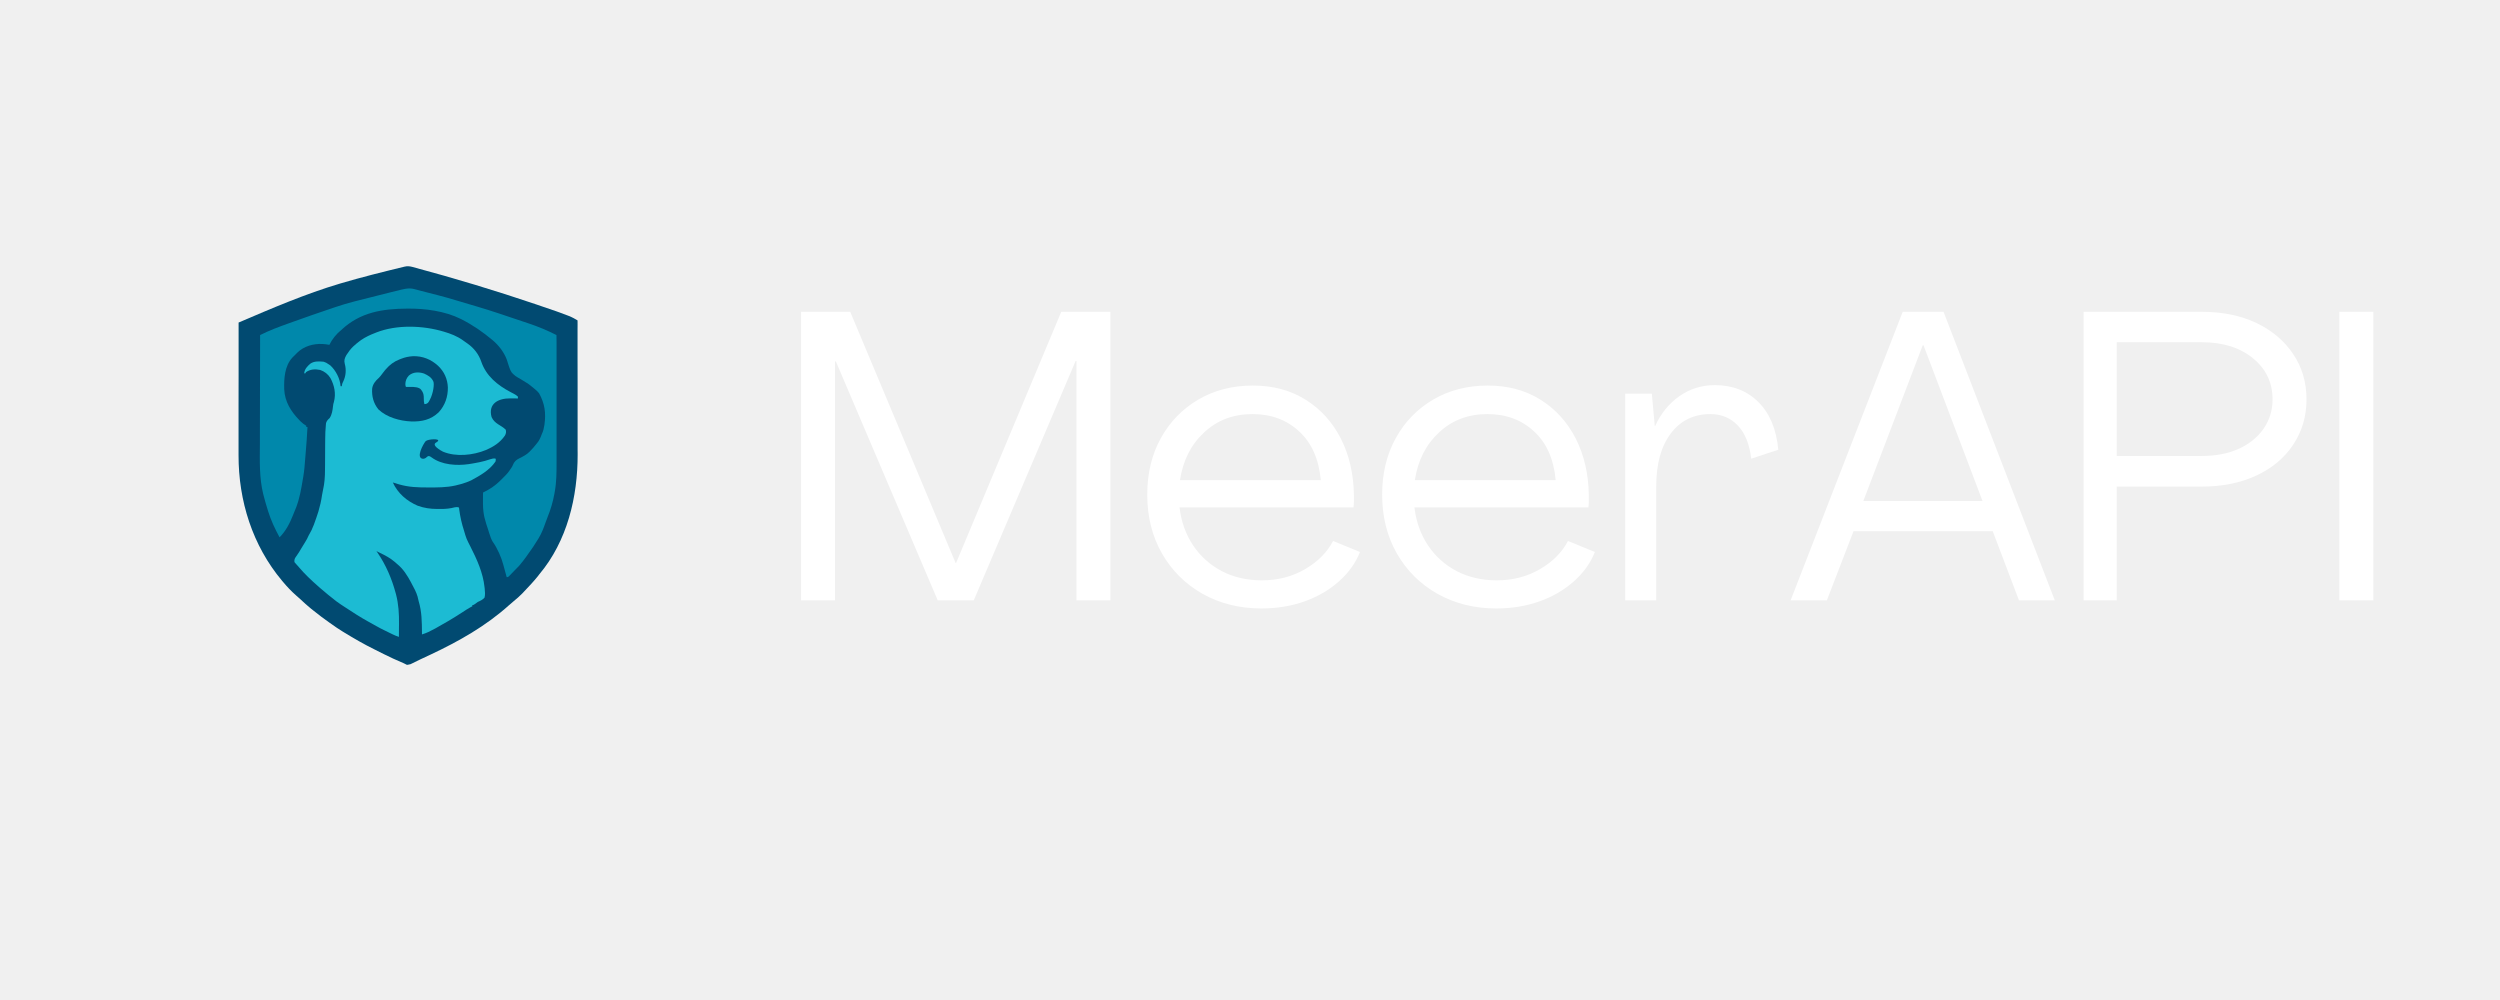
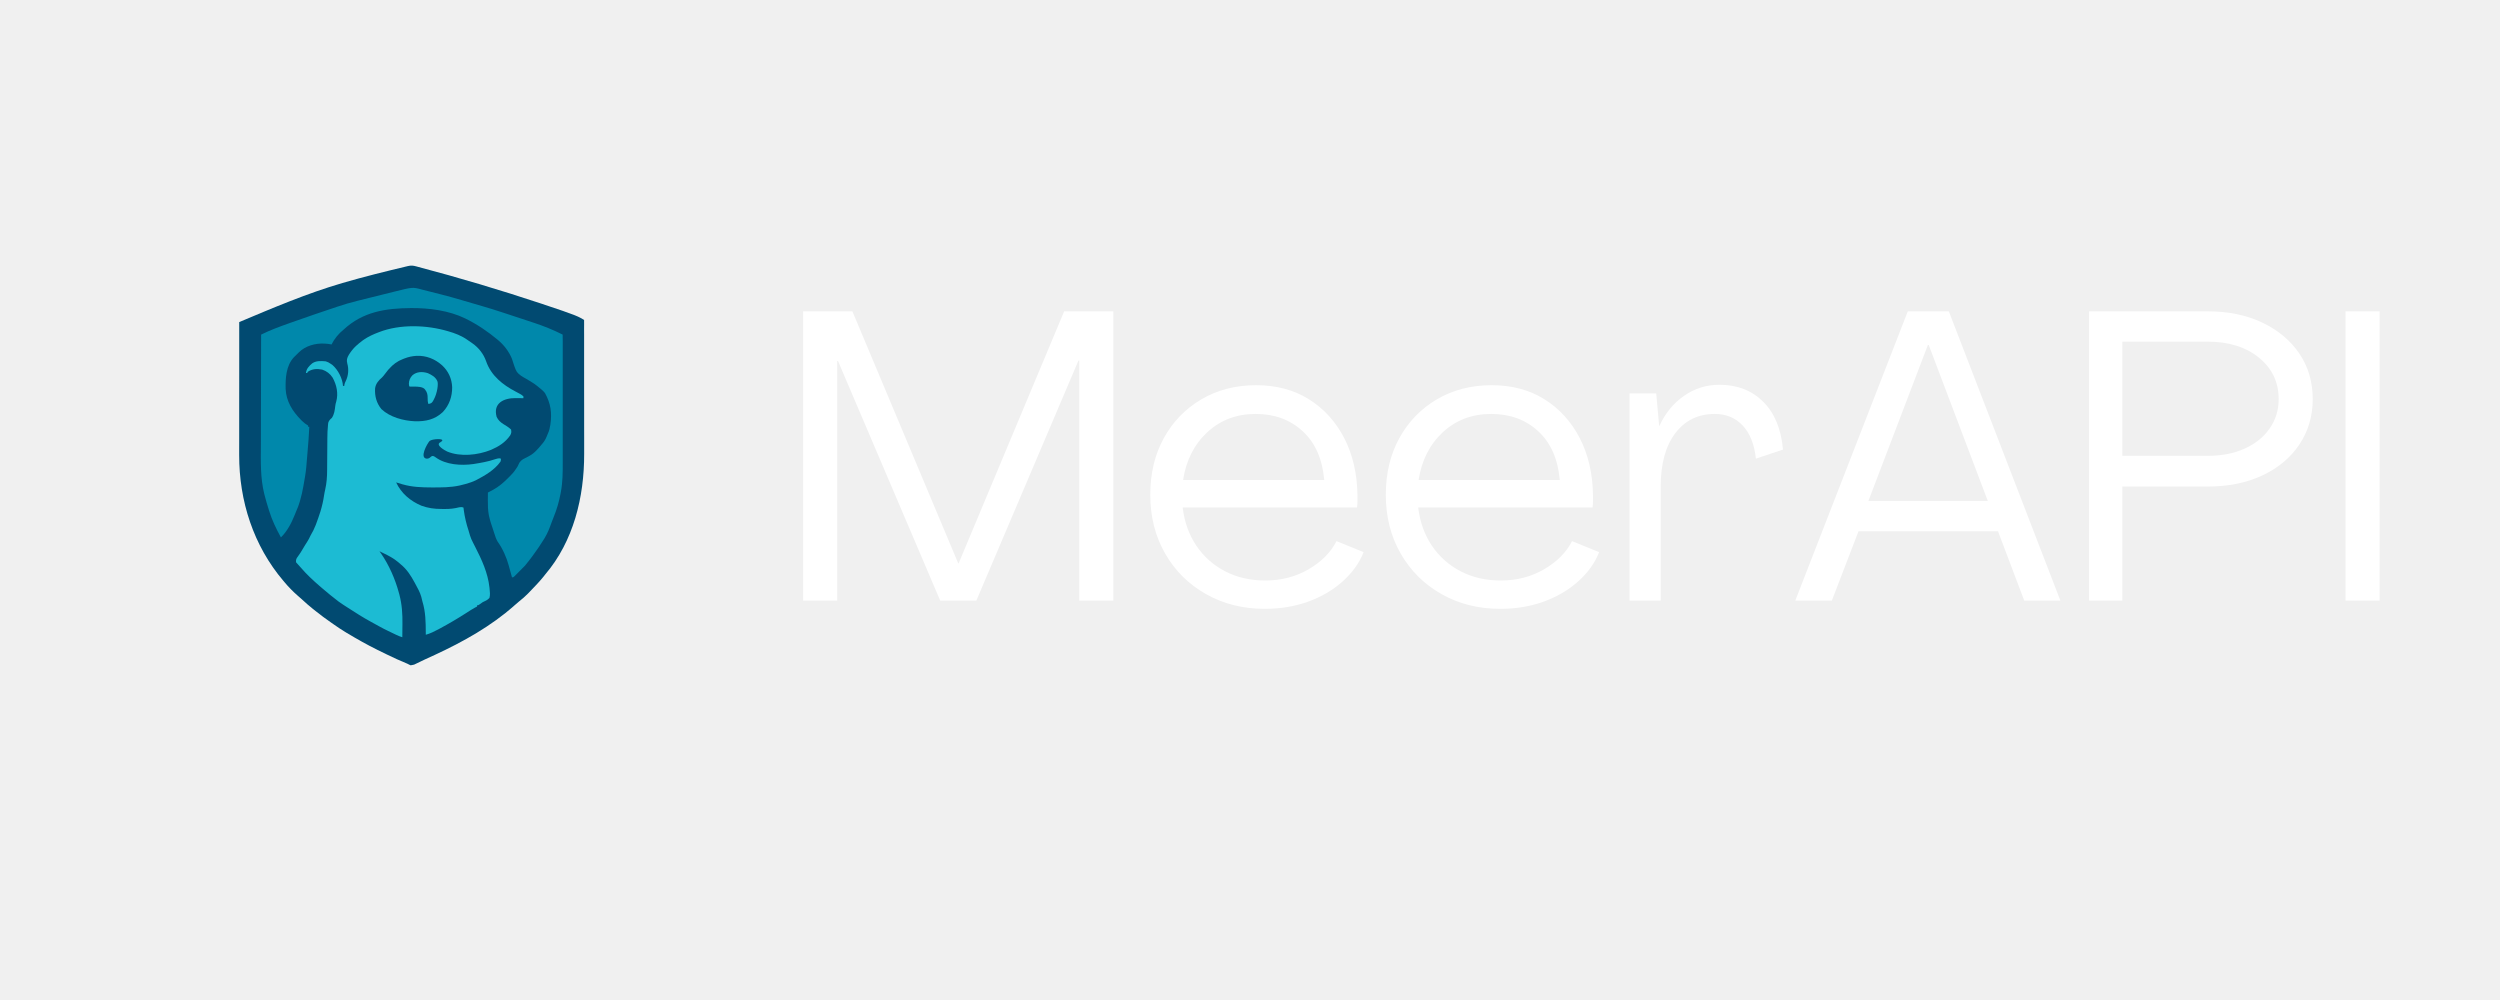
- <svg xmlns="http://www.w3.org/2000/svg" width="250" zoomAndPan="magnify" viewBox="0 0 187.5 75" height="100" preserveAspectRatio="xMidYMid meet" version="1.0">
+ <svg xmlns="http://www.w3.org/2000/svg" width="500" zoomAndPan="magnify" viewBox="0 0 375 150" height="200" preserveAspectRatio="xMidYMid meet" version="1.0">
  <defs>
    <g />
-     <clipPath id="f1ccc08833">
-       <path d="M 17.891 19.957 L 43.324 19.957 L 43.324 49.875 L 17.891 49.875 Z M 17.891 19.957 " clip-rule="nonzero" />
+     <clipPath id="727f89807c">
+       <path d="M 35.875 39.82 L 87.625 39.82 L 87.625 99.82 L 35.875 99.82 Z M 35.875 39.82 " clip-rule="nonzero" />
    </clipPath>
-     <clipPath id="11e70a102c">
-       <rect x="0" width="124" y="0" height="32" />
+     <clipPath id="b1b283637f">
+       <rect x="0" width="246" y="0" height="63" />
    </clipPath>
  </defs>
-   <g clip-path="url(#f1ccc08833)">
-     <path fill="#014a71" d="M 30.945 20.023 C 34.223 20.906 37.094 21.777 40.129 22.801 C 42.945 23.75 42.879 23.777 43.316 24.031 C 43.324 24.211 43.316 24.508 43.316 24.688 C 43.316 24.836 43.316 24.984 43.316 25.133 C 43.316 25.238 43.316 25.344 43.316 25.449 C 43.316 25.734 43.316 26.023 43.316 26.309 C 43.316 26.488 43.316 26.668 43.316 26.848 C 43.32 27.445 43.32 28.043 43.32 28.637 L 43.32 28.832 C 43.32 29.352 43.32 29.871 43.32 30.391 C 43.32 30.926 43.32 31.457 43.32 31.992 C 43.32 32.293 43.32 32.594 43.32 32.891 C 43.324 33.176 43.324 33.457 43.32 33.738 C 43.32 33.844 43.32 33.945 43.324 34.051 C 43.332 37.266 42.547 40.578 40.441 43.082 L 40.355 43.195 C 40.027 43.609 39.664 43.988 39.301 44.371 L 39.184 44.496 C 38.973 44.715 38.75 44.906 38.516 45.098 C 38.402 45.188 38.293 45.285 38.184 45.383 C 36.453 46.945 34.41 48.098 32.32 49.082 C 31.809 49.324 31.293 49.555 30.793 49.812 C 30.41 49.887 30.625 49.898 30.285 49.746 C 30.207 49.711 29.566 49.43 29.488 49.395 C 29.016 49.18 28.559 48.941 28.094 48.711 C 27.309 48.324 26.559 47.891 25.812 47.434 C 25.77 47.41 25.727 47.383 25.684 47.355 C 25.402 47.184 25.133 47 24.863 46.805 C 24.801 46.762 24.734 46.715 24.672 46.672 C 24.281 46.395 23.895 46.109 23.523 45.805 C 23.457 45.75 23.387 45.699 23.32 45.645 C 23.047 45.422 22.789 45.188 22.531 44.945 C 22.43 44.852 22.324 44.758 22.219 44.668 C 21.859 44.352 21.527 44.004 21.219 43.633 L 21.156 43.559 C 18.938 40.914 17.883 37.562 17.891 34.129 L 17.891 33.801 C 17.891 33.504 17.891 33.207 17.891 32.91 C 17.891 32.633 17.891 32.355 17.891 32.074 C 17.891 31.523 17.891 30.973 17.891 30.422 C 17.891 29.688 17.895 28.953 17.895 28.219 C 17.895 26.848 17.895 25.566 17.895 24.191 C 20.387 23.125 22.906 22.039 25.508 21.266 C 27.102 20.793 28.691 20.398 30.332 20 C 30.559 19.945 30.719 19.965 30.945 20.023 Z M 30.945 20.023 " fill-opacity="1" fill-rule="nonzero" />
+   <g clip-path="url(#727f89807c)">
+     <path fill="#014a71" d="M 62.438 39.957 C 69.113 41.723 74.949 43.473 81.125 45.52 C 86.859 47.422 86.719 47.48 87.613 47.988 C 87.629 48.352 87.613 48.945 87.613 49.309 C 87.617 49.605 87.617 49.898 87.617 50.195 C 87.617 50.406 87.617 50.617 87.617 50.828 C 87.617 51.406 87.617 51.98 87.617 52.559 C 87.617 52.918 87.617 53.281 87.617 53.641 C 87.617 54.836 87.617 56.031 87.617 57.227 L 87.617 57.617 C 87.617 58.66 87.621 59.699 87.621 60.742 C 87.621 61.816 87.621 62.887 87.621 63.957 C 87.621 64.559 87.621 65.156 87.625 65.758 C 87.625 66.328 87.625 66.895 87.625 67.461 C 87.625 67.668 87.625 67.871 87.625 68.078 C 87.641 74.531 86.047 81.172 81.762 86.195 L 81.586 86.422 C 80.922 87.25 80.184 88.012 79.445 88.777 L 79.199 89.031 C 78.773 89.469 78.32 89.855 77.84 90.234 C 77.613 90.422 77.391 90.613 77.172 90.809 C 73.652 93.941 69.492 96.254 65.234 98.23 C 64.195 98.711 63.148 99.172 62.125 99.691 C 61.352 99.836 61.789 99.863 61.098 99.555 C 60.941 99.488 59.633 98.922 59.477 98.855 C 58.516 98.426 57.582 97.945 56.633 97.488 C 55.043 96.707 53.516 95.836 51.996 94.926 C 51.91 94.871 51.82 94.82 51.734 94.766 C 51.164 94.418 50.613 94.051 50.066 93.664 C 49.938 93.57 49.805 93.48 49.676 93.391 C 48.879 92.84 48.098 92.266 47.34 91.656 C 47.199 91.547 47.062 91.441 46.926 91.328 C 46.367 90.887 45.84 90.414 45.32 89.934 C 45.109 89.742 44.898 89.559 44.684 89.375 C 43.953 88.742 43.273 88.043 42.652 87.301 L 42.527 87.152 C 38.008 81.844 35.863 75.125 35.875 68.238 L 35.875 67.582 C 35.875 66.988 35.875 66.391 35.879 65.797 C 35.879 65.238 35.879 64.68 35.879 64.121 C 35.879 63.016 35.879 61.91 35.879 60.805 C 35.879 59.332 35.883 57.859 35.883 56.387 C 35.883 53.637 35.883 51.066 35.883 48.312 C 40.957 46.176 46.086 43.992 51.375 42.449 C 54.621 41.5 57.852 40.707 61.188 39.91 C 61.656 39.797 61.984 39.832 62.438 39.957 Z M 62.438 39.957 " fill-opacity="1" fill-rule="nonzero" />
  </g>
-   <path fill="#1cbbd3" d="M 33.289 24.875 C 33.797 25.023 34.285 25.211 34.719 25.523 C 34.836 25.609 34.957 25.695 35.078 25.777 C 35.551 26.109 35.914 26.582 36.098 27.133 C 36.465 28.203 37.316 28.887 38.273 29.395 C 38.363 29.441 38.453 29.488 38.539 29.535 C 38.652 29.598 38.754 29.656 38.844 29.746 L 38.844 29.887 L 38.762 29.883 C 38.598 29.883 38.434 29.879 38.266 29.879 C 37.391 29.871 36.594 30.258 36.867 31.277 C 37.098 31.801 37.578 31.871 37.934 32.23 C 37.969 32.414 37.957 32.508 37.867 32.672 C 37.5 33.199 37.023 33.5 36.449 33.75 C 35.48 34.148 34.199 34.285 33.223 33.875 C 33.074 33.801 32.316 33.387 32.719 33.184 L 32.832 33.102 C 33.059 32.875 32.117 32.918 31.926 33.086 C 31.742 33.301 31.148 34.379 31.734 34.41 C 32.07 34.395 32.016 34.031 32.375 34.309 C 33.129 34.871 34.262 34.941 35.16 34.809 C 35.695 34.723 36.25 34.629 36.762 34.445 C 36.91 34.398 37.008 34.375 37.16 34.391 C 37.191 34.492 37.203 34.445 37.16 34.621 C 36.715 35.262 36.02 35.66 35.352 36.02 C 35.102 36.141 34.844 36.227 34.578 36.305 C 34.438 36.344 34.297 36.379 34.152 36.414 C 33.469 36.566 32.777 36.562 32.082 36.559 C 31.324 36.559 30.656 36.539 29.93 36.328 C 29.773 36.281 29.617 36.234 29.461 36.184 C 29.832 37 30.516 37.582 31.328 37.93 C 31.82 38.105 32.262 38.168 32.781 38.172 C 32.875 38.172 32.969 38.172 33.062 38.172 C 33.43 38.176 33.758 38.141 34.113 38.047 C 34.238 38.023 34.305 38.023 34.426 38.066 L 34.445 38.234 C 34.516 38.773 34.633 39.281 34.801 39.797 C 34.836 39.91 34.871 40.027 34.902 40.141 C 34.961 40.34 35.039 40.516 35.133 40.703 C 35.168 40.766 35.199 40.828 35.23 40.891 L 35.281 40.992 C 35.77 41.957 36.227 42.953 36.34 44.043 L 36.352 44.141 C 36.375 44.367 36.398 44.602 36.34 44.824 C 36.195 44.984 36.031 45.059 35.836 45.145 C 35.773 45.188 35.715 45.234 35.652 45.281 C 35.52 45.375 35.52 45.375 35.426 45.375 L 35.426 45.469 L 35.273 45.551 C 35.062 45.668 34.863 45.797 34.664 45.93 C 34.012 46.355 33.348 46.75 32.664 47.125 L 32.582 47.168 C 32.277 47.336 31.98 47.484 31.648 47.582 L 31.648 47.449 C 31.641 46.645 31.637 45.871 31.402 45.098 C 31.367 44.98 31.34 44.859 31.316 44.738 C 31.219 44.395 31.039 44.082 30.871 43.766 L 30.828 43.68 C 30.543 43.152 30.246 42.672 29.781 42.297 C 29.727 42.246 29.672 42.199 29.617 42.152 C 29.273 41.855 28.91 41.664 28.504 41.469 C 28.414 41.422 28.32 41.375 28.23 41.332 L 28.316 41.453 C 28.941 42.367 29.383 43.395 29.672 44.469 L 29.699 44.566 C 29.895 45.316 29.934 46.035 29.926 46.805 C 29.926 46.898 29.926 46.992 29.922 47.086 C 29.922 47.312 29.918 47.539 29.918 47.766 C 29.754 47.711 29.602 47.656 29.453 47.578 C 29.262 47.48 29.066 47.387 28.871 47.293 C 28.43 47.086 28.02 46.836 27.594 46.605 C 27 46.277 26.469 45.93 25.922 45.57 C 25.688 45.418 25.449 45.266 25.227 45.098 C 24.977 44.914 24.195 44.273 23.996 44.09 C 23.938 44.035 23.879 43.984 23.82 43.934 C 23.332 43.504 22.867 43.066 22.445 42.57 L 22.375 42.488 C 22.25 42.344 22.195 42.297 22.082 42.156 C 22.066 41.961 22.102 41.879 22.219 41.723 C 22.363 41.527 22.484 41.328 22.605 41.117 C 22.785 40.797 23.008 40.508 23.148 40.164 C 23.305 39.906 23.434 39.637 23.539 39.355 C 23.637 39.102 23.824 38.547 23.879 38.367 C 24 37.957 24.094 37.555 24.152 37.133 C 24.172 37 24.195 36.871 24.227 36.742 C 24.344 36.238 24.375 35.746 24.375 35.23 C 24.375 35.109 24.375 34.992 24.379 34.875 C 24.379 34.621 24.383 34.371 24.383 34.121 C 24.383 33.828 24.387 33.535 24.387 33.246 C 24.391 33.129 24.391 33.016 24.391 32.898 C 24.395 32.562 24.402 32.227 24.438 31.891 L 24.453 31.73 C 24.508 31.551 24.59 31.477 24.723 31.355 C 24.902 31.082 24.941 30.777 24.977 30.457 C 24.996 30.301 24.996 30.301 25.043 30.145 C 25.211 29.523 25.078 28.902 24.781 28.352 C 24.598 28.059 24.336 27.855 24.012 27.746 C 23.621 27.668 23.281 27.688 22.949 27.91 L 22.902 28 L 22.812 28 C 22.848 27.68 23.039 27.48 23.273 27.277 C 23.57 27.07 23.922 27.098 24.27 27.129 C 24.41 27.168 24.516 27.227 24.633 27.312 L 24.77 27.402 C 25.184 27.777 25.508 28.406 25.543 28.965 L 25.637 28.965 L 25.648 28.867 C 25.68 28.734 25.68 28.734 25.746 28.605 C 25.941 28.203 25.98 27.723 25.859 27.293 C 25.789 27.02 25.848 26.867 25.98 26.629 C 26.129 26.395 26.297 26.168 26.5 25.977 C 26.637 25.848 26.859 25.664 26.98 25.578 L 27.086 25.5 C 27.418 25.273 27.766 25.113 28.141 24.969 L 28.227 24.934 C 29.754 24.336 31.719 24.402 33.289 24.875 Z M 33.289 24.875 " fill-opacity="1" fill-rule="nonzero" />
-   <path fill="#0088ab" d="M 31.32 21.75 C 32.309 22.008 33.27 22.234 34.281 22.547 C 35.332 22.867 36.32 23.137 37.418 23.508 C 38.156 23.758 38.898 24.008 39.641 24.254 C 40.34 24.484 41.078 24.793 41.734 25.129 C 41.742 25.305 41.742 25.48 41.742 25.652 C 41.742 26.176 41.742 26.695 41.742 27.215 C 41.742 27.504 41.742 27.797 41.742 28.086 C 41.742 28.605 41.742 29.121 41.742 29.641 C 41.742 30.109 41.742 30.578 41.742 31.047 C 41.742 31.594 41.742 32.141 41.742 32.684 C 41.742 32.973 41.742 33.262 41.742 33.551 C 41.742 33.82 41.742 34.094 41.742 34.367 C 41.742 34.465 41.742 34.566 41.742 34.664 C 41.742 35.41 41.742 36.152 41.605 36.887 L 41.582 37.023 C 41.469 37.641 41.301 38.211 41.066 38.789 C 41.012 38.93 40.957 39.066 40.91 39.207 C 40.766 39.621 40.621 39.996 40.398 40.367 C 40.129 40.816 39.859 41.215 39.555 41.629 L 39.496 41.715 C 39.328 41.949 39.145 42.184 38.957 42.41 C 38.805 42.574 38.324 43.062 38.164 43.227 C 38.094 43.285 38.094 43.285 38 43.285 C 37.957 43.121 37.91 42.957 37.867 42.793 L 37.828 42.652 C 37.805 42.566 37.781 42.48 37.758 42.395 C 37.617 41.832 37.297 41.102 36.957 40.637 C 36.836 40.438 36.77 40.23 36.699 40.008 L 36.66 39.883 C 36.633 39.801 36.609 39.719 36.582 39.637 C 36.547 39.523 36.508 39.41 36.469 39.297 C 36.418 39.133 36.371 38.969 36.332 38.801 L 36.301 38.656 C 36.227 38.273 36.219 37.906 36.223 37.516 L 36.223 37.348 C 36.223 37.215 36.223 37.078 36.227 36.941 L 36.602 36.742 C 37.016 36.52 37.402 36.18 37.727 35.84 C 37.781 35.785 37.832 35.73 37.887 35.68 C 38.031 35.535 38.164 35.379 38.277 35.195 C 38.352 35.102 38.359 35.066 38.414 34.988 C 38.426 34.953 38.441 34.941 38.457 34.895 C 38.57 34.609 38.703 34.496 38.973 34.363 C 39.242 34.23 39.5 34.098 39.719 33.875 C 39.902 33.691 40.078 33.496 40.23 33.297 C 40.438 33.07 40.535 32.828 40.641 32.543 C 40.75 32.328 40.793 32.098 40.832 31.863 C 40.957 30.973 40.859 30.277 40.434 29.5 C 40.262 29.277 40.031 29.125 39.824 28.945 C 39.621 28.77 39.379 28.648 39.25 28.559 C 38.992 28.387 38.699 28.27 38.48 28.047 C 38.379 27.945 38.34 27.898 38.273 27.75 C 38.148 27.449 38.098 27.223 38 26.945 C 37.785 26.395 37.402 25.898 36.953 25.52 C 36.199 24.887 35.438 24.363 34.562 23.922 C 33.355 23.324 31.887 23.133 30.559 23.145 C 28.695 23.156 27.016 23.41 25.594 24.75 C 25.23 25.043 24.902 25.445 24.703 25.863 C 24.02 25.727 23.309 25.785 22.699 26.141 C 22.383 26.32 22.184 26.578 21.926 26.82 C 21.348 27.449 21.293 28.387 21.316 29.199 C 21.359 30.125 21.824 30.867 22.453 31.512 L 22.527 31.59 C 22.668 31.73 22.801 31.832 22.969 31.934 L 22.969 32.023 L 23.062 32.023 C 23.031 32.676 22.98 33.324 22.926 33.973 C 22.895 34.336 22.867 34.695 22.836 35.059 C 22.793 35.535 22.703 36.004 22.621 36.477 C 22.562 36.836 22.48 37.184 22.383 37.539 L 22.348 37.656 C 22.281 37.891 22.199 38.105 22.102 38.324 C 22.055 38.422 22.016 38.523 21.98 38.625 C 21.75 39.215 21.422 39.859 20.965 40.297 C 20.621 39.656 20.316 39.02 20.102 38.32 C 19.969 37.906 19.852 37.484 19.742 37.059 C 19.441 35.832 19.484 34.582 19.492 33.324 C 19.492 33.035 19.492 32.746 19.492 32.457 C 19.492 31.977 19.492 31.492 19.496 31.008 C 19.496 30.324 19.5 29.641 19.5 28.957 C 19.5 27.684 19.504 26.406 19.508 25.129 C 20.211 24.773 20.938 24.508 21.676 24.242 C 22.824 23.824 23.977 23.43 25.133 23.039 C 25.613 22.875 26.098 22.73 26.59 22.605 C 27.5 22.379 28.406 22.148 29.312 21.918 C 30.676 21.574 30.676 21.574 31.32 21.746 Z M 31.32 21.75 " fill-opacity="1" fill-rule="nonzero" />
-   <path fill="#014a71" d="M 30.965 26.715 C 31.688 26.691 32.324 26.949 32.855 27.434 C 33.316 27.871 33.566 28.422 33.59 29.062 C 33.598 29.758 33.379 30.402 32.902 30.922 C 32.309 31.488 31.637 31.629 30.848 31.609 C 29.996 31.574 29.004 31.305 28.375 30.699 C 28.012 30.246 27.879 29.734 27.91 29.16 C 27.949 28.816 28.168 28.551 28.418 28.336 C 28.586 28.168 28.699 27.973 28.855 27.789 L 28.93 27.703 C 29.23 27.355 29.539 27.121 29.969 26.953 L 30.094 26.906 C 30.387 26.789 30.652 26.738 30.965 26.715 Z M 30.965 26.715 " fill-opacity="1" fill-rule="nonzero" />
-   <path fill="#1dbcd4" d="M 31.805 28.016 C 32.102 28.156 32.336 28.281 32.488 28.582 C 32.602 28.766 32.488 29.531 32.238 29.984 C 32.223 30.016 32.203 30.047 32.188 30.078 C 32.117 30.207 32.07 30.254 31.93 30.301 L 31.828 30.305 C 31.793 30.164 31.781 30.047 31.785 29.895 C 31.789 29.633 31.758 29.453 31.598 29.25 C 31.461 29.02 31 29.016 30.82 29.02 C 30.699 29.02 30.582 29.02 30.461 29.02 C 30.414 28.973 30.414 28.973 30.402 28.809 C 30.406 28.559 30.492 28.348 30.668 28.164 C 30.988 27.891 31.41 27.887 31.805 28.016 Z M 31.805 28.016 " fill-opacity="1" fill-rule="nonzero" />
-   <g transform="matrix(1, 0, 0, 1, 57, 21)">
-     <g clip-path="url(#11e70a102c)">
+   <path fill="#1cbbd3" d="M 67.207 49.684 C 68.242 49.977 69.234 50.355 70.117 50.984 C 70.359 51.156 70.605 51.324 70.852 51.492 C 71.809 52.16 72.547 53.105 72.926 54.211 C 73.676 56.355 75.406 57.723 77.355 58.742 C 77.535 58.84 77.715 58.934 77.895 59.031 C 78.125 59.152 78.328 59.27 78.512 59.453 L 78.512 59.73 L 78.348 59.727 C 78.012 59.723 77.676 59.719 77.34 59.715 C 75.559 59.699 73.934 60.477 74.492 62.52 C 74.965 63.566 75.938 63.711 76.66 64.43 C 76.73 64.801 76.711 64.984 76.523 65.316 C 75.777 66.375 74.809 66.98 73.641 67.484 C 71.672 68.277 69.062 68.555 67.078 67.73 C 66.77 67.586 65.23 66.746 66.047 66.344 L 66.277 66.18 C 66.742 65.723 64.828 65.809 64.434 66.152 C 64.062 66.574 62.852 68.738 64.043 68.805 C 64.727 68.773 64.617 68.047 65.348 68.602 C 66.883 69.73 69.188 69.867 71.02 69.605 C 72.109 69.43 73.234 69.242 74.277 68.879 C 74.578 68.777 74.773 68.73 75.086 68.762 C 75.152 68.965 75.176 68.879 75.086 69.223 C 74.18 70.508 72.77 71.309 71.406 72.027 C 70.898 72.277 70.375 72.445 69.836 72.598 C 69.547 72.684 69.258 72.754 68.965 72.82 C 67.578 73.129 66.168 73.117 64.758 73.117 C 63.215 73.109 61.852 73.07 60.375 72.648 C 60.055 72.559 59.738 72.461 59.422 72.359 C 60.172 73.992 61.566 75.168 63.223 75.859 C 64.223 76.215 65.117 76.34 66.18 76.344 C 66.367 76.344 66.559 76.348 66.746 76.348 C 67.496 76.355 68.16 76.281 68.883 76.094 C 69.145 76.047 69.281 76.047 69.523 76.137 L 69.562 76.477 C 69.707 77.559 69.945 78.57 70.289 79.605 C 70.359 79.836 70.426 80.066 70.492 80.297 C 70.613 80.695 70.77 81.051 70.965 81.418 C 71.031 81.547 71.098 81.676 71.16 81.801 L 71.266 82.008 C 72.258 83.938 73.184 85.938 73.418 88.121 L 73.438 88.316 C 73.488 88.77 73.539 89.242 73.418 89.688 C 73.125 90.012 72.793 90.156 72.395 90.332 C 72.266 90.418 72.141 90.508 72.02 90.602 C 71.746 90.793 71.746 90.793 71.562 90.793 L 71.562 90.977 L 71.242 91.145 C 70.816 91.379 70.41 91.641 70.004 91.906 C 68.68 92.762 67.324 93.555 65.938 94.301 L 65.77 94.391 C 65.148 94.727 64.551 95.02 63.871 95.215 L 63.867 94.953 C 63.859 93.34 63.848 91.789 63.367 90.234 C 63.297 90 63.246 89.758 63.191 89.52 C 62.996 88.828 62.633 88.195 62.293 87.566 L 62.199 87.391 C 61.625 86.332 61.02 85.375 60.07 84.617 C 59.961 84.523 59.848 84.426 59.738 84.328 C 59.039 83.738 58.297 83.355 57.473 82.957 C 57.289 82.867 57.102 82.773 56.918 82.684 L 57.094 82.93 C 58.367 84.766 59.266 86.824 59.848 88.973 L 59.902 89.168 C 60.301 90.672 60.387 92.113 60.367 93.664 C 60.363 93.848 60.363 94.039 60.359 94.223 C 60.359 94.68 60.355 95.133 60.348 95.586 C 60.02 95.48 59.711 95.371 59.402 95.211 C 59.012 95.012 58.617 94.824 58.219 94.641 C 57.324 94.223 56.488 93.723 55.621 93.258 C 54.414 92.605 53.336 91.902 52.219 91.184 C 51.738 90.875 51.258 90.574 50.801 90.242 C 50.293 89.867 48.703 88.586 48.301 88.211 C 48.18 88.109 48.059 88.004 47.941 87.902 C 46.949 87.043 46 86.164 45.148 85.168 L 45.004 85.008 C 44.75 84.715 44.641 84.617 44.406 84.34 C 44.371 83.949 44.445 83.777 44.684 83.473 C 44.977 83.078 45.227 82.68 45.469 82.254 C 45.832 81.609 46.285 81.035 46.574 80.344 C 46.891 79.824 47.152 79.281 47.371 78.719 C 47.57 78.211 47.949 77.102 48.062 76.734 C 48.309 75.918 48.496 75.113 48.617 74.266 C 48.66 74 48.703 73.742 48.77 73.48 C 49.004 72.469 49.07 71.48 49.07 70.445 C 49.074 70.211 49.074 69.973 49.074 69.734 C 49.082 69.23 49.086 68.727 49.086 68.223 C 49.09 67.637 49.094 67.051 49.098 66.465 C 49.102 66.234 49.102 66.004 49.102 65.773 C 49.109 65.098 49.125 64.426 49.199 63.754 L 49.234 63.426 C 49.34 63.07 49.508 62.922 49.781 62.68 C 50.145 62.129 50.219 61.52 50.293 60.875 C 50.34 60.559 50.34 60.559 50.434 60.246 C 50.77 59.004 50.504 57.762 49.898 56.652 C 49.523 56.07 48.996 55.66 48.328 55.441 C 47.539 55.281 46.848 55.324 46.168 55.766 L 46.074 55.949 L 45.891 55.949 C 45.965 55.305 46.352 54.91 46.828 54.504 C 47.438 54.086 48.148 54.141 48.855 54.199 C 49.141 54.281 49.355 54.395 49.598 54.566 L 49.875 54.754 C 50.719 55.5 51.375 56.762 51.449 57.887 L 51.637 57.887 L 51.664 57.691 C 51.73 57.426 51.73 57.426 51.859 57.168 C 52.258 56.359 52.34 55.395 52.094 54.527 C 51.949 53.984 52.066 53.676 52.336 53.203 C 52.637 52.727 52.984 52.277 53.398 51.895 C 53.676 51.637 54.125 51.262 54.375 51.09 L 54.59 50.938 C 55.266 50.48 55.969 50.156 56.734 49.867 L 56.906 49.801 C 60.016 48.602 64.016 48.734 67.207 49.684 Z M 67.207 49.684 " fill-opacity="1" fill-rule="nonzero" />
+   <path fill="#0088ab" d="M 63.203 43.414 C 65.215 43.93 67.168 44.391 69.23 45.012 C 71.367 45.652 73.379 46.191 75.609 46.941 C 77.117 47.445 78.621 47.945 80.133 48.434 C 81.559 48.902 83.062 49.516 84.398 50.191 C 84.41 50.543 84.41 50.895 84.41 51.242 C 84.414 52.289 84.41 53.332 84.41 54.375 C 84.41 54.957 84.41 55.539 84.41 56.117 C 84.41 57.16 84.41 58.199 84.41 59.242 C 84.41 60.18 84.41 61.121 84.41 62.062 C 84.41 63.156 84.41 64.25 84.41 65.344 C 84.41 65.922 84.41 66.5 84.41 67.078 C 84.41 67.625 84.41 68.168 84.41 68.715 C 84.41 68.914 84.41 69.113 84.41 69.312 C 84.414 70.809 84.41 72.297 84.133 73.773 L 84.082 74.047 C 83.852 75.277 83.516 76.43 83.039 77.59 C 82.926 77.867 82.816 78.141 82.715 78.422 C 82.422 79.25 82.129 80.004 81.672 80.75 C 81.125 81.648 80.578 82.445 79.961 83.285 L 79.84 83.453 C 79.5 83.918 79.125 84.391 78.746 84.852 C 78.43 85.172 77.453 86.156 77.129 86.48 C 76.984 86.602 76.984 86.602 76.797 86.602 C 76.707 86.273 76.617 85.945 76.527 85.617 L 76.449 85.336 C 76.398 85.16 76.352 84.988 76.305 84.812 C 76.016 83.691 75.363 82.223 74.672 81.289 C 74.426 80.887 74.293 80.477 74.152 80.027 L 74.07 79.777 C 74.016 79.613 73.961 79.445 73.91 79.281 C 73.836 79.055 73.762 78.832 73.684 78.605 C 73.574 78.277 73.48 77.945 73.406 77.609 L 73.336 77.32 C 73.184 76.551 73.172 75.816 73.176 75.035 L 73.18 74.699 C 73.18 74.426 73.184 74.152 73.184 73.883 L 73.949 73.48 C 74.789 73.035 75.578 72.348 76.242 71.672 C 76.348 71.559 76.457 71.453 76.566 71.348 C 76.859 71.059 77.133 70.746 77.363 70.379 C 77.512 70.195 77.527 70.121 77.641 69.965 C 77.664 69.895 77.691 69.871 77.73 69.777 C 77.953 69.203 78.227 68.98 78.773 68.715 C 79.328 68.441 79.848 68.176 80.293 67.734 C 80.664 67.363 81.023 66.969 81.336 66.57 C 81.754 66.117 81.949 65.633 82.172 65.059 C 82.391 64.629 82.48 64.168 82.555 63.695 C 82.812 61.91 82.613 60.52 81.746 58.957 C 81.398 58.512 80.93 58.203 80.508 57.844 C 80.098 57.492 79.598 57.25 79.336 57.066 C 78.816 56.723 78.223 56.492 77.77 56.047 C 77.562 55.84 77.484 55.746 77.355 55.445 C 77.098 54.848 76.992 54.391 76.797 53.836 C 76.355 52.73 75.578 51.73 74.668 50.977 C 73.133 49.703 71.586 48.652 69.797 47.773 C 67.344 46.57 64.359 46.191 61.652 46.211 C 57.863 46.238 54.449 46.746 51.551 49.434 C 50.812 50.02 50.145 50.824 49.734 51.668 C 48.344 51.391 46.902 51.512 45.66 52.219 C 45.016 52.578 44.613 53.102 44.09 53.582 C 42.91 54.844 42.805 56.723 42.848 58.352 C 42.934 60.211 43.879 61.699 45.16 62.992 L 45.316 63.148 C 45.598 63.43 45.871 63.633 46.215 63.836 L 46.215 64.02 L 46.398 64.02 C 46.336 65.324 46.234 66.625 46.121 67.93 C 46.059 68.656 46 69.379 45.938 70.102 C 45.852 71.062 45.668 72 45.504 72.945 C 45.379 73.668 45.215 74.371 45.016 75.074 L 44.945 75.316 C 44.812 75.781 44.645 76.215 44.445 76.652 C 44.352 76.852 44.273 77.055 44.199 77.258 C 43.727 78.441 43.062 79.727 42.137 80.609 C 41.43 79.324 40.816 78.051 40.375 76.645 C 40.105 75.812 39.867 74.969 39.645 74.117 C 39.031 71.656 39.121 69.145 39.133 66.629 C 39.137 66.051 39.137 65.469 39.137 64.891 C 39.137 63.922 39.141 62.953 39.141 61.98 C 39.148 60.613 39.148 59.242 39.152 57.871 C 39.156 55.312 39.164 52.754 39.168 50.191 C 40.594 49.477 42.074 48.949 43.578 48.414 C 45.914 47.578 48.258 46.789 50.609 46 C 51.594 45.672 52.574 45.383 53.578 45.133 C 55.426 44.676 57.273 44.215 59.121 43.754 C 61.891 43.062 61.891 43.062 63.203 43.41 Z M 63.203 43.414 " fill-opacity="1" fill-rule="nonzero" />
+   <path fill="#014a71" d="M 62.48 53.375 C 63.949 53.32 65.246 53.84 66.328 54.809 C 67.262 55.688 67.773 56.793 67.824 58.078 C 67.836 59.477 67.395 60.77 66.426 61.805 C 65.211 62.945 63.848 63.23 62.242 63.191 C 60.512 63.117 58.492 62.578 57.207 61.363 C 56.469 60.453 56.199 59.426 56.262 58.277 C 56.34 57.582 56.785 57.055 57.301 56.621 C 57.637 56.289 57.867 55.891 58.188 55.523 L 58.34 55.352 C 58.953 54.66 59.582 54.184 60.453 53.852 L 60.707 53.754 C 61.305 53.523 61.848 53.418 62.48 53.375 Z M 62.48 53.375 " fill-opacity="1" fill-rule="nonzero" />
+   <path fill="#1dbcd4" d="M 64.188 55.977 C 64.789 56.262 65.273 56.516 65.578 57.117 C 65.809 57.484 65.582 59.02 65.07 59.93 C 65.035 59.992 65.004 60.055 64.973 60.117 C 64.824 60.375 64.73 60.473 64.441 60.562 L 64.234 60.574 C 64.164 60.285 64.141 60.051 64.148 59.75 C 64.152 59.227 64.094 58.863 63.773 58.453 C 63.492 57.992 62.551 57.988 62.184 57.992 C 61.941 57.996 61.699 57.996 61.453 57.992 C 61.363 57.902 61.363 57.902 61.332 57.574 C 61.34 57.066 61.516 56.648 61.875 56.281 C 62.527 55.727 63.391 55.719 64.188 55.977 Z M 64.188 55.977 " fill-opacity="1" fill-rule="nonzero" />
+   <g transform="matrix(1, 0, 0, 1, 116, 43)">
+     <g clip-path="url(#b1b283637f)">
      <g fill="#ffffff" fill-opacity="1">
-         <g transform="translate(1.23514, 24.02558)">
+         <g transform="translate(0.78087, 47.0913)">
          <g>
-             <path d="M 1.844 0 L 1.844 -21.641 L 5.531 -21.641 L 13.438 -2.797 L 13.469 -2.797 L 21.359 -21.641 L 25.047 -21.641 L 25.047 0 L 22.5 0 L 22.5 -17.953 L 22.438 -17.953 L 14.797 0 L 12.094 0 L 4.453 -17.922 L 4.391 -17.922 L 4.391 0 Z M 1.844 0 " />
+             <path d="M 3.688 0 L 3.688 -43.391 L 11.078 -43.391 L 26.953 -5.594 L 27.016 -5.594 L 42.844 -43.391 L 50.219 -43.391 L 50.219 0 L 45.109 0 L 45.109 -36 L 44.984 -36 L 29.672 0 L 24.25 0 L 8.922 -35.938 L 8.797 -35.938 L 8.797 0 Z M 3.688 0 " />
          </g>
        </g>
      </g>
      <g fill="#ffffff" fill-opacity="1">
-         <g transform="translate(28.12186, 24.02558)">
+         <g transform="translate(54.69771, 47.0913)">
          <g>
-             <path d="M 9.484 0.609 C 7.848 0.609 6.379 0.242 5.078 -0.484 C 3.773 -1.223 2.754 -2.238 2.016 -3.531 C 1.285 -4.82 0.922 -6.285 0.922 -7.922 C 0.922 -9.516 1.258 -10.926 1.938 -12.156 C 2.613 -13.383 3.547 -14.348 4.734 -15.047 C 5.93 -15.754 7.301 -16.109 8.844 -16.109 C 10.352 -16.109 11.672 -15.754 12.797 -15.047 C 13.922 -14.348 14.801 -13.379 15.438 -12.141 C 16.07 -10.898 16.398 -9.484 16.422 -7.891 C 16.422 -7.742 16.422 -7.594 16.422 -7.438 C 16.422 -7.289 16.41 -7.133 16.391 -6.969 L 3.344 -6.969 C 3.469 -5.906 3.805 -4.957 4.359 -4.125 C 4.91 -3.301 5.629 -2.656 6.516 -2.188 C 7.41 -1.727 8.41 -1.5 9.516 -1.5 C 10.723 -1.5 11.805 -1.781 12.766 -2.344 C 13.723 -2.906 14.422 -3.609 14.859 -4.453 L 16.875 -3.625 C 16.551 -2.801 16.023 -2.066 15.297 -1.422 C 14.566 -0.773 13.707 -0.273 12.719 0.078 C 11.727 0.43 10.648 0.609 9.484 0.609 Z M 3.375 -9.016 L 13.938 -9.016 C 13.789 -10.598 13.25 -11.816 12.312 -12.672 C 11.383 -13.535 10.219 -13.969 8.812 -13.969 C 7.375 -13.969 6.164 -13.508 5.188 -12.594 C 4.207 -11.688 3.602 -10.492 3.375 -9.016 Z M 3.375 -9.016 " />
+             <path d="M 19.016 1.234 C 15.734 1.234 12.789 0.492 10.188 -0.984 C 7.582 -2.461 5.539 -4.492 4.062 -7.078 C 2.582 -9.66 1.844 -12.594 1.844 -15.875 C 1.844 -19.082 2.52 -21.914 3.875 -24.375 C 5.227 -26.832 7.102 -28.77 9.5 -30.188 C 11.906 -31.602 14.645 -32.312 17.719 -32.312 C 20.758 -32.312 23.406 -31.602 25.656 -30.188 C 27.914 -28.77 29.68 -26.82 30.953 -24.344 C 32.223 -21.863 32.879 -19.02 32.922 -15.812 C 32.922 -15.531 32.922 -15.234 32.922 -14.922 C 32.922 -14.617 32.898 -14.301 32.859 -13.969 L 6.703 -13.969 C 6.953 -11.832 7.629 -9.93 8.734 -8.266 C 9.848 -6.609 11.297 -5.316 13.078 -4.391 C 14.859 -3.473 16.859 -3.016 19.078 -3.016 C 21.492 -3.016 23.664 -3.578 25.594 -4.703 C 27.531 -5.836 28.926 -7.242 29.781 -8.922 L 33.844 -7.266 C 33.188 -5.617 32.129 -4.148 30.672 -2.859 C 29.223 -1.566 27.504 -0.562 25.516 0.156 C 23.523 0.875 21.359 1.234 19.016 1.234 Z M 6.766 -18.094 L 27.938 -18.094 C 27.656 -21.25 26.578 -23.688 24.703 -25.406 C 22.836 -27.133 20.488 -28 17.656 -28 C 14.789 -28 12.375 -27.086 10.406 -25.266 C 8.438 -23.441 7.223 -21.051 6.766 -18.094 Z M 6.766 -18.094 " />
          </g>
        </g>
      </g>
      <g fill="#ffffff" fill-opacity="1">
-         <g transform="translate(45.73942, 24.02558)">
+         <g transform="translate(90.02678, 47.0913)">
          <g>
-             <path d="M 9.484 0.609 C 7.848 0.609 6.379 0.242 5.078 -0.484 C 3.773 -1.223 2.754 -2.238 2.016 -3.531 C 1.285 -4.82 0.922 -6.285 0.922 -7.922 C 0.922 -9.516 1.258 -10.926 1.938 -12.156 C 2.613 -13.383 3.547 -14.348 4.734 -15.047 C 5.93 -15.754 7.301 -16.109 8.844 -16.109 C 10.352 -16.109 11.672 -15.754 12.797 -15.047 C 13.922 -14.348 14.801 -13.379 15.438 -12.141 C 16.07 -10.898 16.398 -9.484 16.422 -7.891 C 16.422 -7.742 16.422 -7.594 16.422 -7.438 C 16.422 -7.289 16.41 -7.133 16.391 -6.969 L 3.344 -6.969 C 3.469 -5.906 3.805 -4.957 4.359 -4.125 C 4.91 -3.301 5.629 -2.656 6.516 -2.188 C 7.41 -1.727 8.41 -1.5 9.516 -1.5 C 10.723 -1.5 11.805 -1.781 12.766 -2.344 C 13.723 -2.906 14.422 -3.609 14.859 -4.453 L 16.875 -3.625 C 16.551 -2.801 16.023 -2.066 15.297 -1.422 C 14.566 -0.773 13.707 -0.273 12.719 0.078 C 11.727 0.43 10.648 0.609 9.484 0.609 Z M 3.375 -9.016 L 13.938 -9.016 C 13.789 -10.598 13.25 -11.816 12.312 -12.672 C 11.383 -13.535 10.219 -13.969 8.812 -13.969 C 7.375 -13.969 6.164 -13.508 5.188 -12.594 C 4.207 -11.688 3.602 -10.492 3.375 -9.016 Z M 3.375 -9.016 " />
+             <path d="M 19.016 1.234 C 15.734 1.234 12.789 0.492 10.188 -0.984 C 7.582 -2.461 5.539 -4.492 4.062 -7.078 C 2.582 -9.66 1.844 -12.594 1.844 -15.875 C 1.844 -19.082 2.52 -21.914 3.875 -24.375 C 5.227 -26.832 7.102 -28.77 9.5 -30.188 C 11.906 -31.602 14.645 -32.312 17.719 -32.312 C 20.758 -32.312 23.406 -31.602 25.656 -30.188 C 27.914 -28.77 29.68 -26.82 30.953 -24.344 C 32.223 -21.863 32.879 -19.02 32.922 -15.812 C 32.922 -15.531 32.922 -15.234 32.922 -14.922 C 32.922 -14.617 32.898 -14.301 32.859 -13.969 L 6.703 -13.969 C 6.953 -11.832 7.629 -9.93 8.734 -8.266 C 9.848 -6.609 11.297 -5.316 13.078 -4.391 C 14.859 -3.473 16.859 -3.016 19.078 -3.016 C 21.492 -3.016 23.664 -3.578 25.594 -4.703 C 27.531 -5.836 28.926 -7.242 29.781 -8.922 L 33.844 -7.266 C 33.188 -5.617 32.129 -4.148 30.672 -2.859 C 29.223 -1.566 27.504 -0.562 25.516 0.156 C 23.523 0.875 21.359 1.234 19.016 1.234 Z M 6.766 -18.094 L 27.938 -18.094 C 27.656 -21.25 26.578 -23.688 24.703 -25.406 C 22.836 -27.133 20.488 -28 17.656 -28 C 14.789 -28 12.375 -27.086 10.406 -25.266 C 8.438 -23.441 7.223 -21.051 6.766 -18.094 Z M 6.766 -18.094 " />
          </g>
        </g>
      </g>
      <g fill="#ffffff" fill-opacity="1">
-         <g transform="translate(63.35698, 24.02558)">
+         <g transform="translate(125.3559, 47.0913)">
          <g>
-             <path d="M 8.25 -16.141 C 9.582 -16.141 10.672 -15.719 11.516 -14.875 C 12.367 -14.039 12.867 -12.848 13.016 -11.297 L 10.984 -10.625 C 10.859 -11.707 10.523 -12.535 9.984 -13.109 C 9.441 -13.68 8.754 -13.969 7.922 -13.969 C 6.672 -13.969 5.68 -13.484 4.953 -12.516 C 4.223 -11.555 3.859 -10.227 3.859 -8.531 L 3.859 0 L 1.531 0 L 1.531 -15.5 L 3.531 -15.5 L 3.75 -13.078 L 3.781 -13.078 C 4.207 -14.016 4.812 -14.758 5.594 -15.312 C 6.383 -15.863 7.27 -16.141 8.25 -16.141 Z M 8.25 -16.141 " />
+             <path d="M 16.562 -32.375 C 19.227 -32.375 21.41 -31.531 23.109 -29.844 C 24.816 -28.164 25.812 -25.77 26.094 -22.656 L 22.031 -21.297 C 21.789 -23.473 21.125 -25.133 20.031 -26.281 C 18.945 -27.426 17.562 -28 15.875 -28 C 13.375 -28 11.395 -27.035 9.938 -25.109 C 8.477 -23.18 7.75 -20.516 7.75 -17.109 L 7.75 0 L 3.078 0 L 3.078 -31.078 L 7.078 -31.078 L 7.516 -26.219 L 7.562 -26.219 C 8.426 -28.102 9.648 -29.598 11.234 -30.703 C 12.816 -31.816 14.594 -32.375 16.562 -32.375 Z M 16.562 -32.375 " />
          </g>
        </g>
      </g>
      <g fill="#ffffff" fill-opacity="1">
-         <g transform="translate(76.98449, 24.02558)">
+         <g transform="translate(152.6836, 47.0913)">
          <g>
-             <path d="M 0.312 0 L 8.719 -21.641 L 11.781 -21.641 L 20.125 0 L 17.438 0 L 15.469 -5.188 L 5.031 -5.188 L 3.031 0 Z M 5.766 -7.453 L 14.703 -7.453 L 10.281 -19.125 L 10.219 -19.125 Z M 5.766 -7.453 " />
+             <path d="M 0.609 0 L 17.484 -43.391 L 23.641 -43.391 L 40.375 0 L 34.953 0 L 31.016 -10.406 L 10.094 -10.406 L 6.094 0 Z M 11.578 -14.953 L 29.484 -14.953 L 20.625 -38.344 L 20.5 -38.344 Z M 11.578 -14.953 " />
          </g>
        </g>
      </g>
      <g fill="#ffffff" fill-opacity="1">
-         <g transform="translate(97.42577, 24.02558)">
+         <g transform="translate(193.6751, 47.0913)">
          <g>
-             <path d="M 1.844 0 L 1.844 -21.641 L 10.703 -21.641 C 12.266 -21.641 13.633 -21.359 14.812 -20.797 C 15.988 -20.234 16.906 -19.457 17.562 -18.469 C 18.227 -17.488 18.562 -16.352 18.562 -15.062 C 18.562 -13.801 18.227 -12.672 17.562 -11.672 C 16.906 -10.68 15.984 -9.91 14.797 -9.359 C 13.609 -8.805 12.242 -8.531 10.703 -8.531 L 4.328 -8.531 L 4.328 0 Z M 4.328 -10.828 L 10.703 -10.828 C 11.754 -10.828 12.676 -11.004 13.469 -11.359 C 14.27 -11.723 14.895 -12.227 15.344 -12.875 C 15.789 -13.52 16.016 -14.25 16.016 -15.062 C 16.016 -16.332 15.523 -17.363 14.547 -18.156 C 13.566 -18.957 12.285 -19.359 10.703 -19.359 L 4.328 -19.359 Z M 4.328 -10.828 " />
+             <path d="M 3.688 0 L 3.688 -43.391 L 21.484 -43.391 C 24.598 -43.391 27.332 -42.82 29.688 -41.688 C 32.051 -40.562 33.898 -39.016 35.234 -37.047 C 36.566 -35.078 37.234 -32.801 37.234 -30.219 C 37.234 -27.676 36.566 -25.41 35.234 -23.422 C 33.898 -21.43 32.039 -19.879 29.656 -18.766 C 27.281 -17.66 24.555 -17.109 21.484 -17.109 L 8.672 -17.109 L 8.672 0 Z M 8.672 -21.719 L 21.484 -21.719 C 23.578 -21.719 25.422 -22.078 27.016 -22.797 C 28.617 -23.516 29.867 -24.52 30.766 -25.812 C 31.672 -27.102 32.125 -28.57 32.125 -30.219 C 32.125 -32.758 31.141 -34.832 29.172 -36.438 C 27.203 -38.039 24.641 -38.844 21.484 -38.844 L 8.672 -38.844 Z M 8.672 -21.719 " />
          </g>
        </g>
      </g>
      <g fill="#ffffff" fill-opacity="1">
-         <g transform="translate(116.6086, 24.02558)">
+         <g transform="translate(232.1432, 47.0913)">
          <g>
-             <path d="M 1.844 0 L 1.844 -21.641 L 4.391 -21.641 L 4.391 0 Z M 1.844 0 " />
+             <path d="M 3.688 0 L 3.688 -43.391 L 8.797 -43.391 L 8.797 0 Z M 3.688 0 " />
          </g>
        </g>
      </g>
    </g>
  </g>
</svg>
